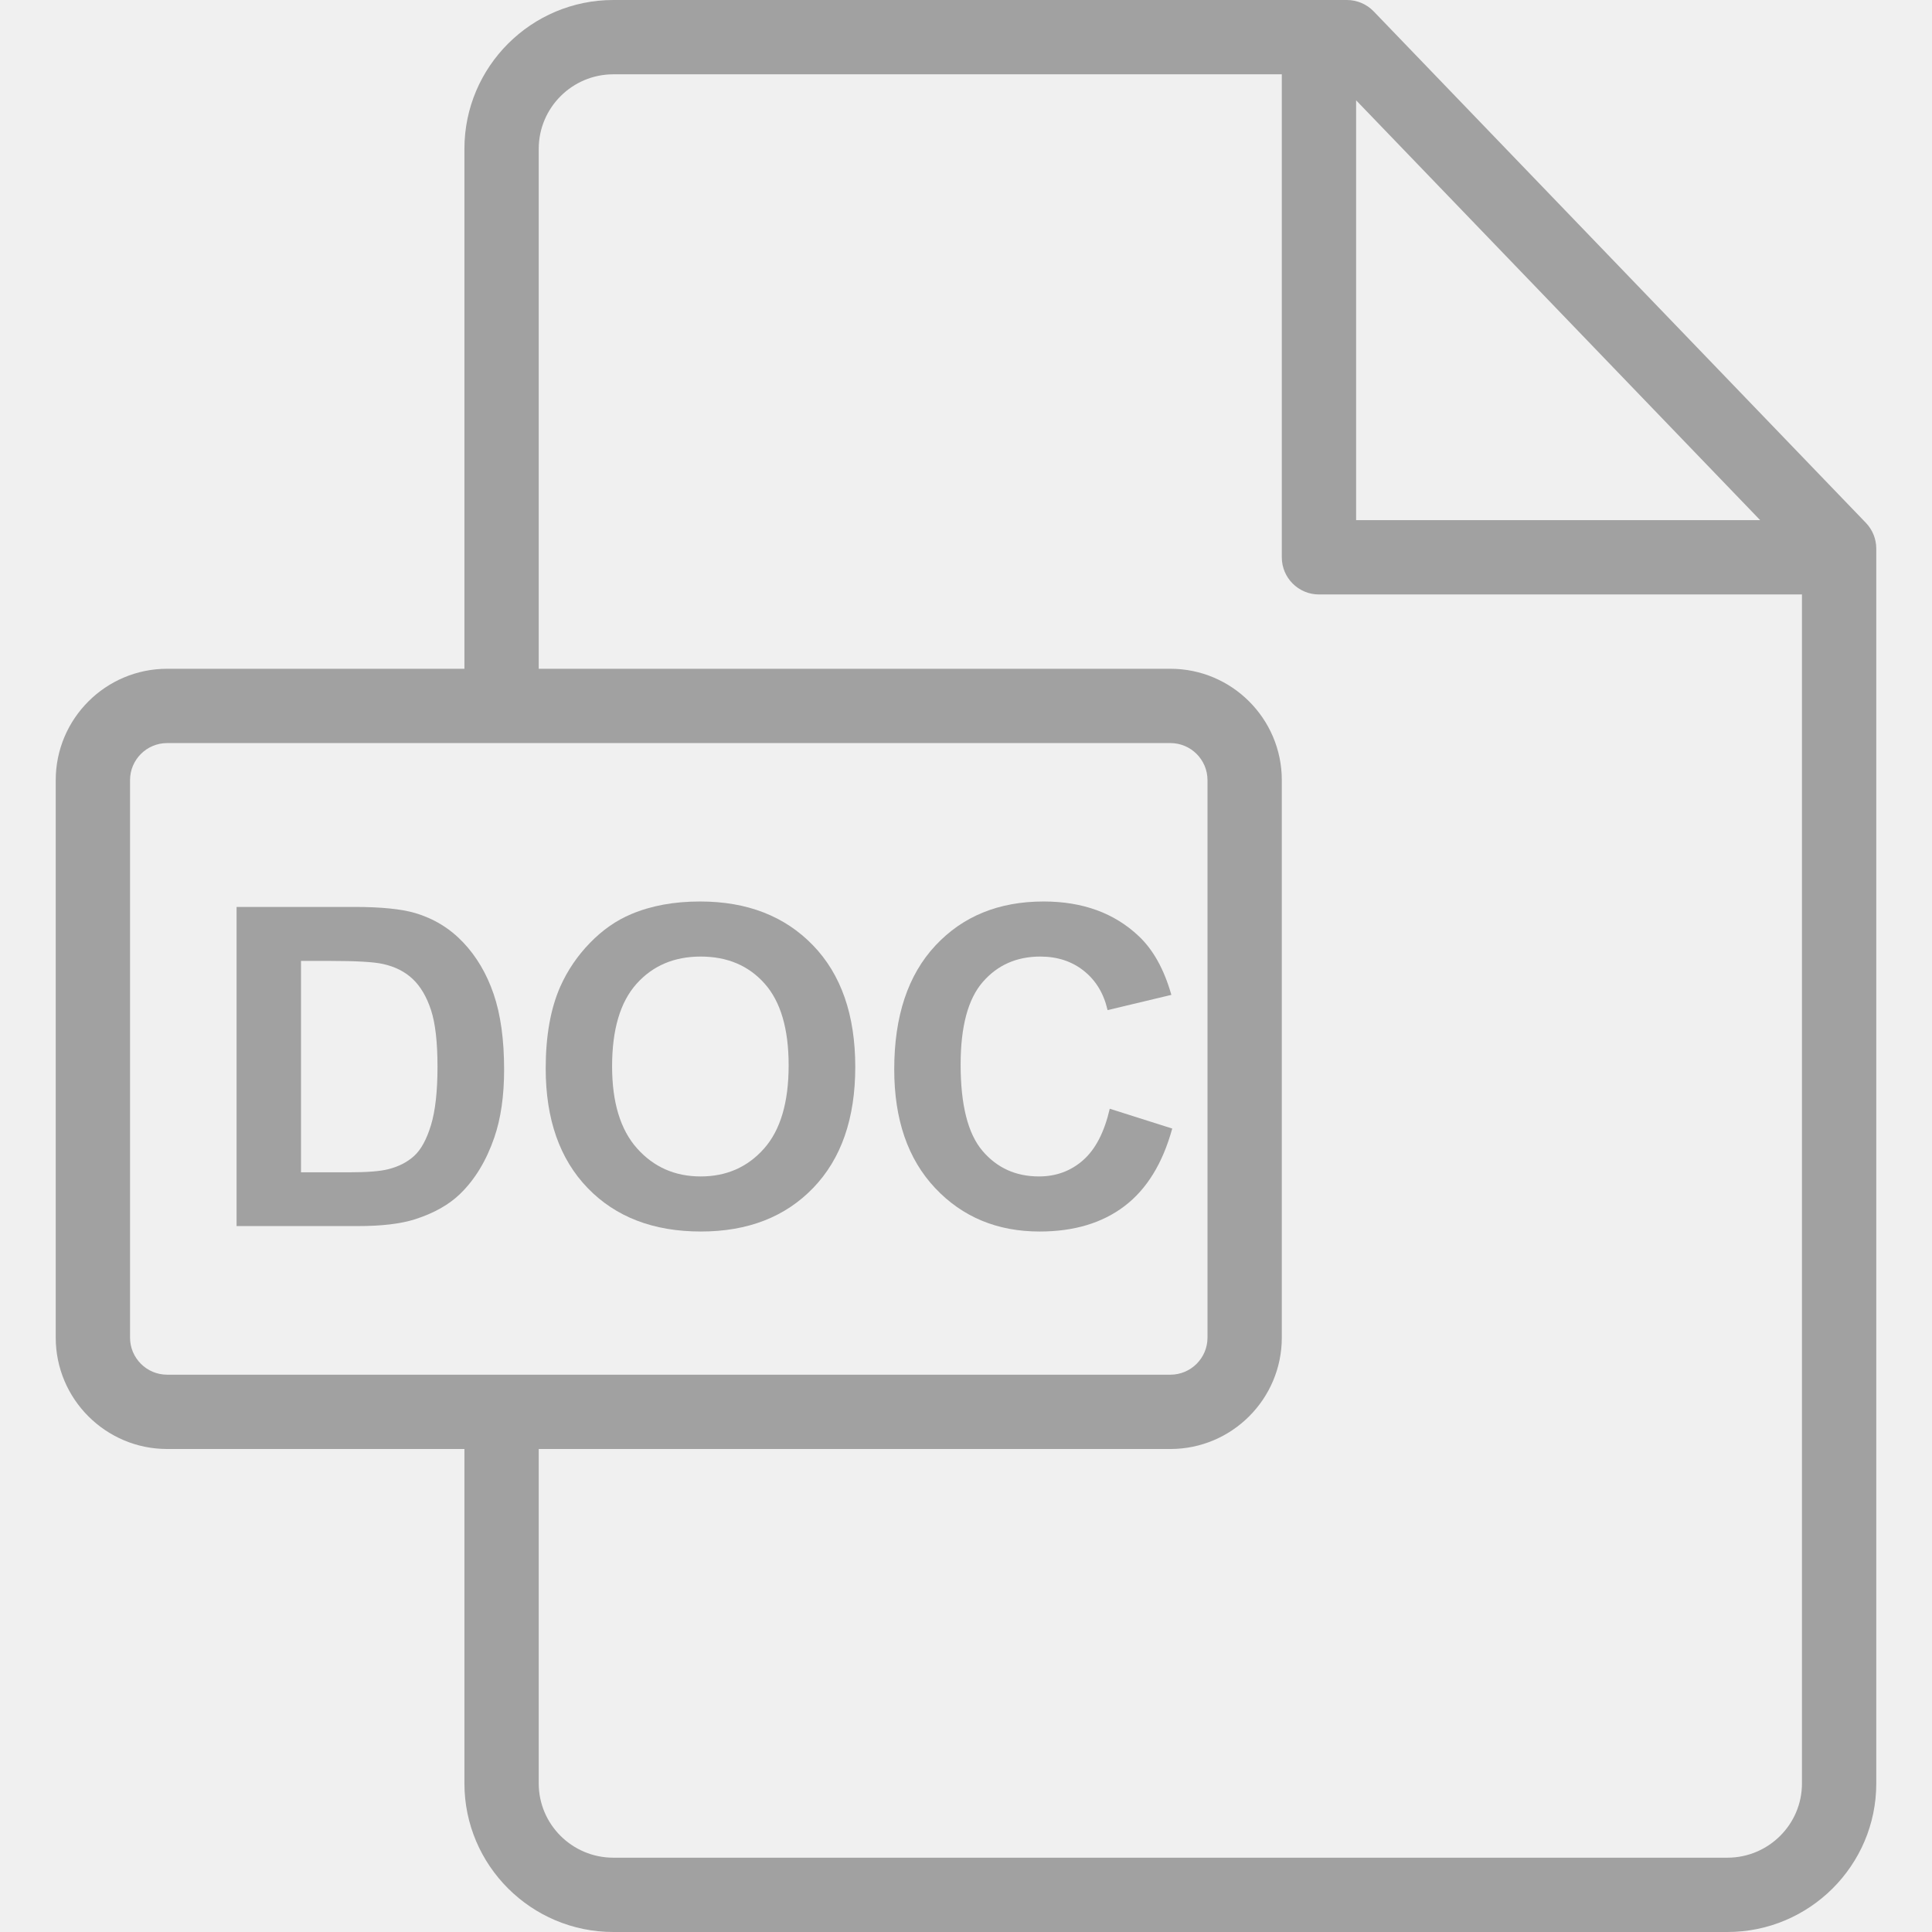
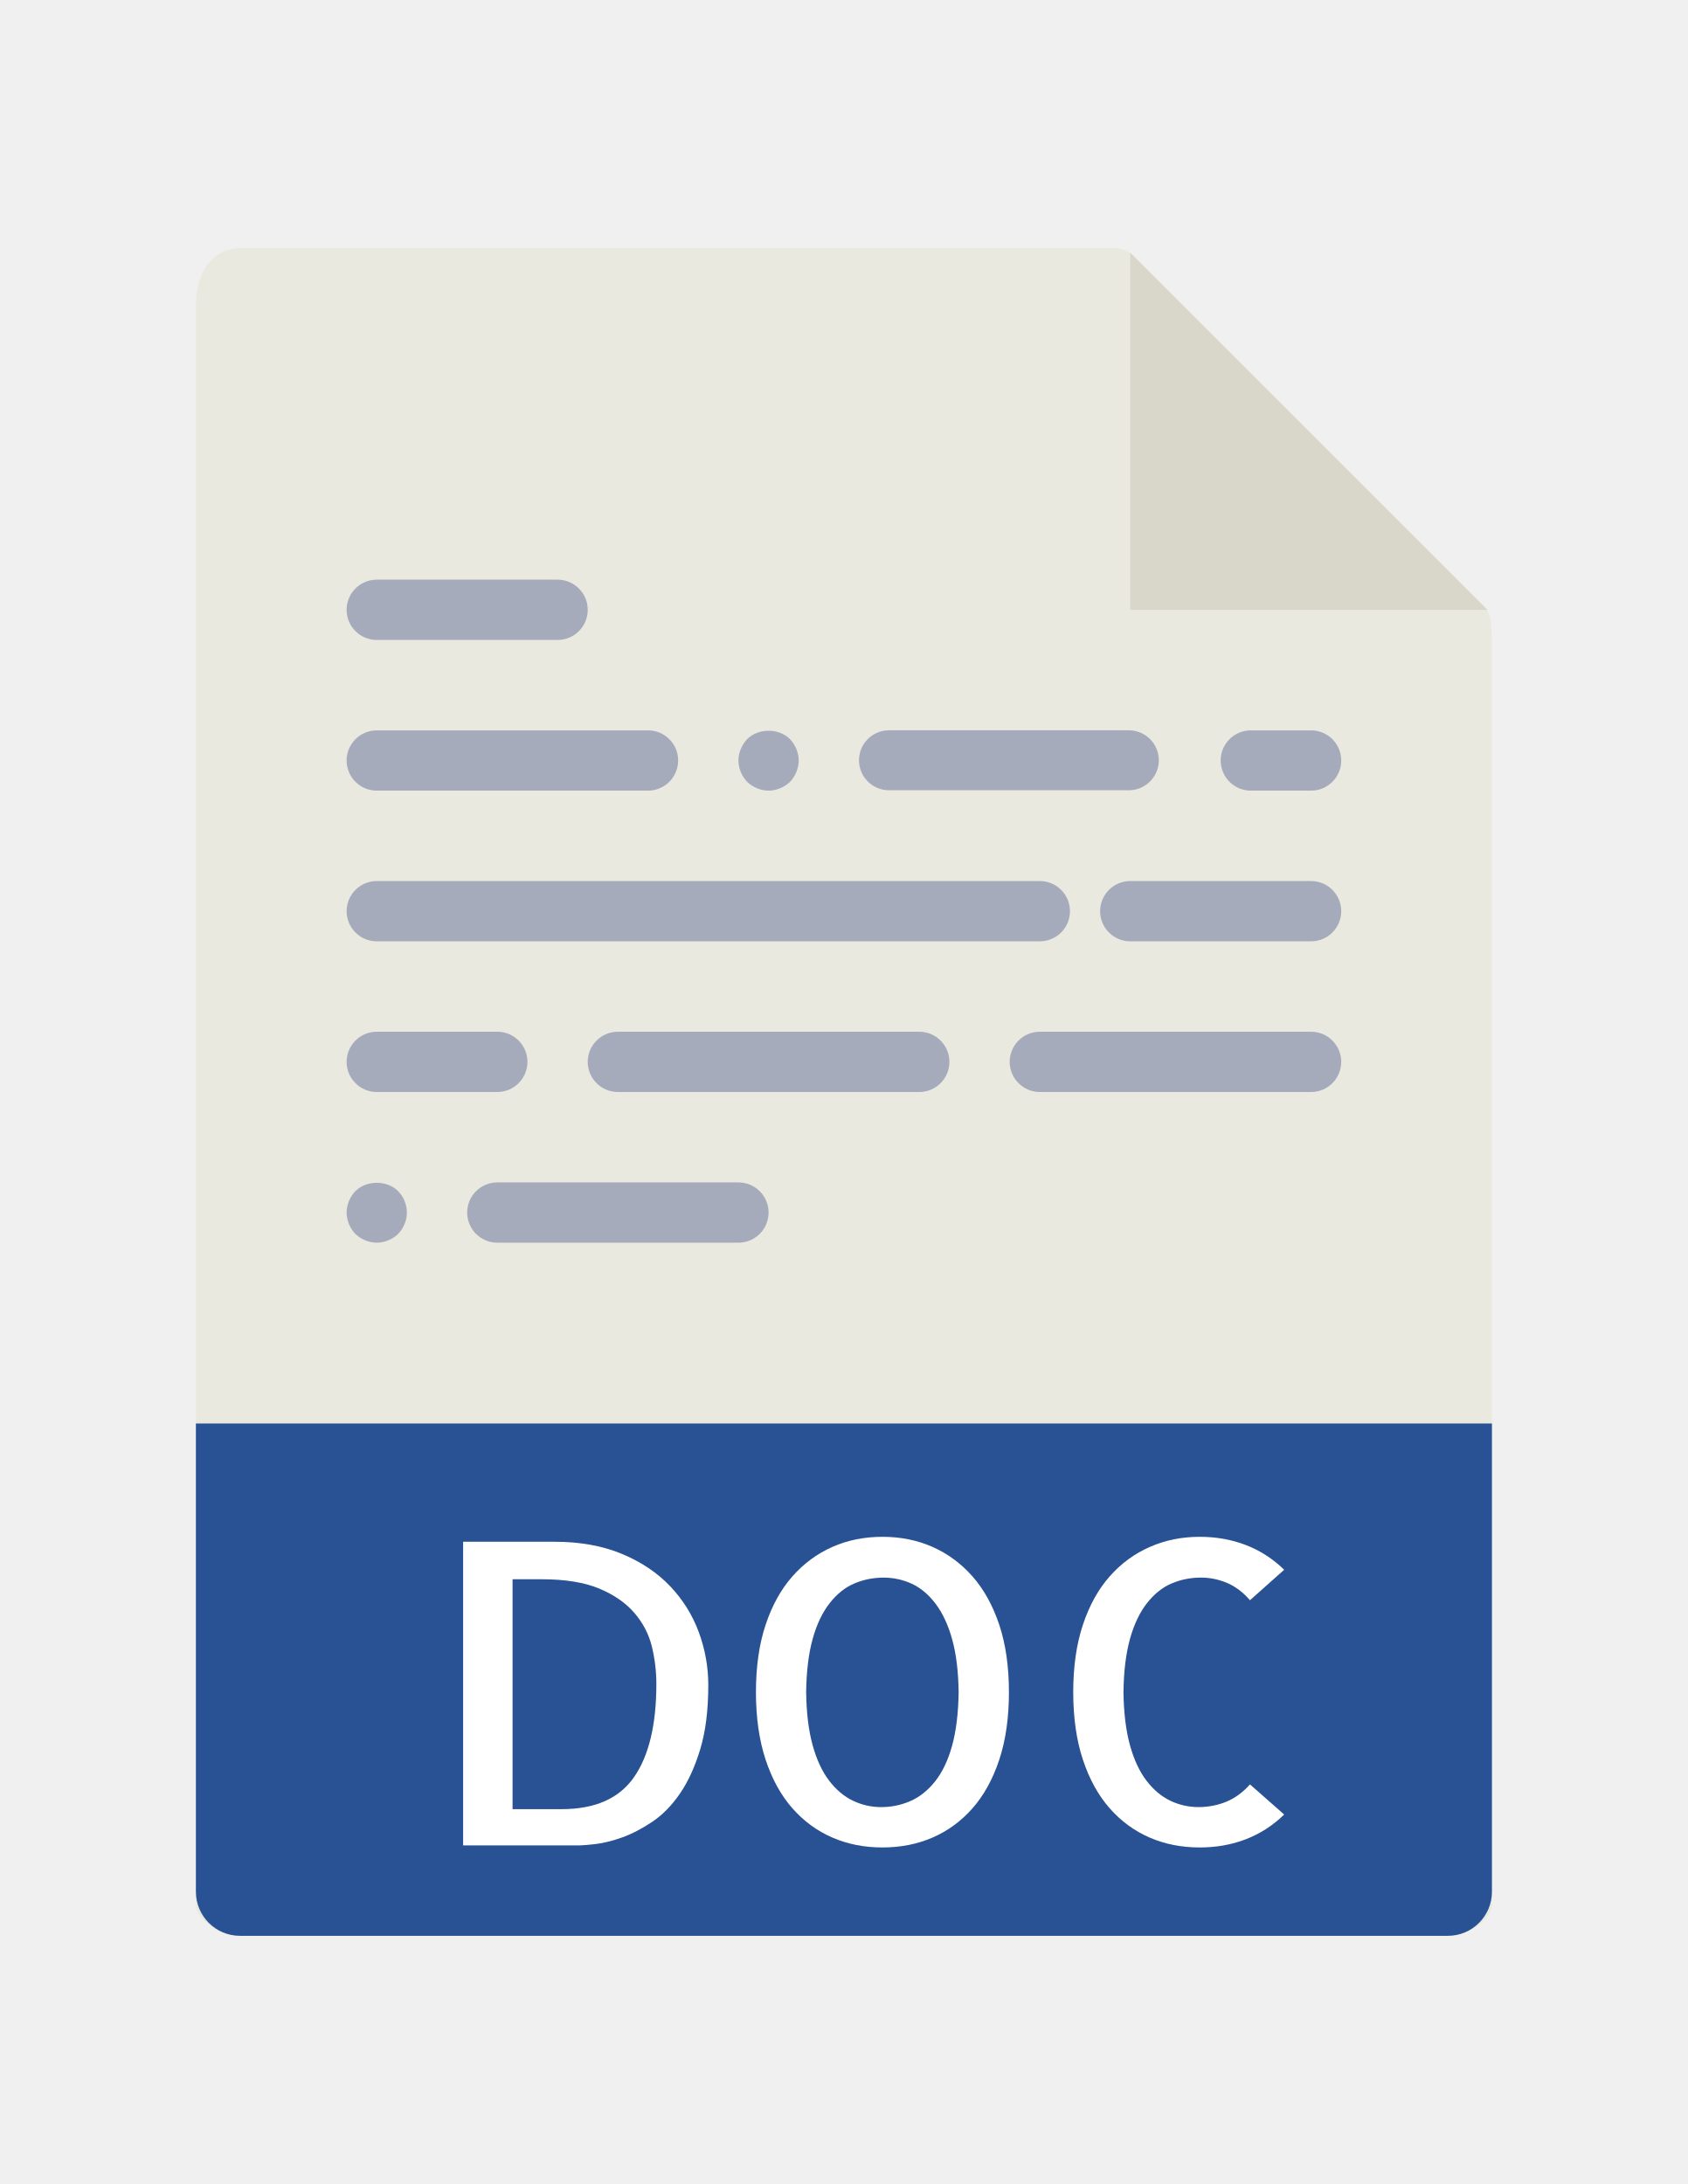
- <svg xmlns="http://www.w3.org/2000/svg" version="1.1" id="Layer_1" x="0px" y="0px" viewBox="0 0 512 512" style="enable-background:new 0 0 512 512;" xml:space="preserve" width="512px" height="512px" class="">
+ <svg xmlns="http://www.w3.org/2000/svg" version="1.1" id="Capa_1" x="0px" y="0px" width="612px" height="792px" viewBox="0 0 612 792" enable-background="new 0 0 612 792" xml:space="preserve">
  <g>
+     <path fill="#E9E9E0" d="M404.193,90H87.024c-8.831,0-15.989,7.158-15.989,21.048v580.023c0,3.771,7.158,10.929,15.989,10.929   h437.951c8.83,0,15.989-7.158,15.989-10.929v-459.24c0-7.606-1.017-10.054-2.81-11.857L410.991,92.809   C409.188,91.017,406.739,90,404.193,90z" />
+     <polygon fill="#D9D7CA" points="409.821,91.65 409.821,221.143 539.314,221.143  " />
+     <path fill="#A6ABBC" d="M202.179,232.071h-65.572c-6.032,0-10.928-4.896-10.928-10.928c0-6.033,4.896-10.929,10.928-10.929h65.572   c6.032,0,10.928,4.896,10.928,10.929C213.107,227.175,208.211,232.071,202.179,232.071z" />
+     <path fill="#A6ABBC" d="M234.964,286.714h-98.357c-6.032,0-10.928-4.896-10.928-10.929s4.896-10.928,10.928-10.928h98.357   c6.033,0,10.929,4.896,10.929,10.928S240.997,286.714,234.964,286.714z" />
+     <path fill="#A6ABBC" d="M278.679,286.714c-2.842,0-5.683-1.202-7.759-3.169c-1.967-2.076-3.169-4.918-3.169-7.759   s1.202-5.683,3.169-7.759c4.043-4.043,11.475-4.043,15.519,0c1.967,2.077,3.169,4.918,3.169,7.759s-1.202,5.683-3.169,7.759   C284.361,285.512,281.52,286.714,278.679,286.714z" />
+     <path fill="#A6ABBC" d="M409.308,286.574h-86.972c-6.001,0-10.872-4.871-10.872-10.872c0-6,4.871-10.871,10.872-10.871h86.972   c6.001,0,10.872,4.87,10.872,10.871C420.18,281.703,415.309,286.574,409.308,286.574z" />
+     <path fill="#A6ABBC" d="M136.607,450.643c-2.841,0-5.683-1.202-7.759-3.169c-1.967-2.076-3.169-4.918-3.169-7.76   c0-2.841,1.202-5.683,3.169-7.759c4.044-4.044,11.475-4.044,15.519,0c1.967,2.076,3.169,4.809,3.169,7.759   c0,2.842-1.202,5.684-3.169,7.76C142.29,449.44,139.449,450.643,136.607,450.643z" />
+     <path fill="#A6ABBC" d="M267.75,450.643h-87.429c-6.032,0-10.928-4.896-10.928-10.929c0-6.032,4.896-10.928,10.928-10.928h87.429   c6.033,0,10.929,4.896,10.929,10.928C278.679,445.747,273.783,450.643,267.75,450.643z" />
+     <path fill="#A6ABBC" d="M475.393,286.714h-21.856c-6.033,0-10.929-4.896-10.929-10.929s4.896-10.928,10.929-10.928h21.856   c6.033,0,10.929,4.896,10.929,10.928S481.426,286.714,475.393,286.714z" />
+     <path fill="#A6ABBC" d="M377.036,341.357H136.607c-6.032,0-10.928-4.896-10.928-10.928c0-6.033,4.896-10.929,10.928-10.929h240.429   c6.032,0,10.928,4.896,10.928,10.929C387.964,336.461,383.068,341.357,377.036,341.357z" />
+     <path fill="#A6ABBC" d="M475.393,341.357h-65.571c-6.032,0-10.929-4.896-10.929-10.928c0-6.033,4.896-10.929,10.929-10.929h65.571   c6.033,0,10.929,4.896,10.929,10.929C486.321,336.461,481.426,341.357,475.393,341.357z" />
+     <path fill="#A6ABBC" d="M180.321,396h-43.714c-6.032,0-10.928-4.896-10.928-10.929c0-6.032,4.896-10.928,10.928-10.928h43.714   c6.033,0,10.929,4.896,10.929,10.928C191.25,391.104,186.354,396,180.321,396z" />
+     <path fill="#A6ABBC" d="M333.321,396H224.036c-6.033,0-10.929-4.896-10.929-10.929c0-6.032,4.896-10.928,10.929-10.928h109.286   c6.032,0,10.929,4.896,10.929,10.928C344.25,391.104,339.354,396,333.321,396z" />
+     <path fill="#A6ABBC" d="M475.393,396h-98.356c-6.033,0-10.929-4.896-10.929-10.929c0-6.032,4.896-10.928,10.929-10.928h98.356   c6.033,0,10.929,4.896,10.929,10.928C486.321,391.104,481.426,396,475.393,396z" />
+     <path fill="#285293" d="M524.976,702H87.024c-8.831,0-15.989-7.158-15.989-15.988V516.214h469.928v169.798   C540.964,694.842,533.806,702,524.976,702z" />
    <g>
-       <g>
-         <path d="M494.479,138.557L364.04,3.018C362.183,1.09,359.621,0,356.945,0h-194.41c-21.757,0-39.458,17.694-39.458,39.442v137.789    H44.29c-16.278,0-29.521,13.239-29.521,29.513v147.744C14.769,370.761,28.012,384,44.29,384h78.787v88.627    c0,21.71,17.701,39.373,39.458,39.373h295.238c21.757,0,39.458-17.653,39.458-39.351V145.385    C497.231,142.839,496.244,140.392,494.479,138.557z M359.385,26.581l107.079,111.265H359.385V26.581z M44.29,364.308    c-5.42,0-9.828-4.405-9.828-9.82V206.744c0-5.415,4.409-9.821,9.828-9.821h265.881c5.419,0,9.829,4.406,9.829,9.821v147.744    c0,5.415-4.41,9.82-9.829,9.82H44.29z M477.538,472.649c0,10.84-8.867,19.659-19.766,19.659H162.535    c-10.899,0-19.766-8.828-19.766-19.68V384h167.401c16.279,0,29.522-13.239,29.522-29.512V206.744    c0-16.274-13.243-29.513-29.522-29.513H142.769V39.442c0-10.891,8.867-19.75,19.766-19.75h177.157v128    c0,5.438,4.409,9.846,9.846,9.846h128V472.649z" data-original="#000000" class="active-path" data-old_color="#000000" fill="#A1A1A1" />
-       </g>
-     </g>
-     <g>
-       <g>
-         <path d="M130.826,263.451c-1.846-5.403-4.536-9.969-8.076-13.701c-3.537-3.731-7.788-6.326-12.75-7.788    c-3.692-1.079-9.056-1.615-16.096-1.615h-31.21v84.576h32.133c6.309,0,11.348-0.595,15.116-1.79c5.039-1.615,9.039-3.865,12-6.749    c3.924-3.808,6.942-8.788,9.059-14.942c1.73-5.039,2.594-11.037,2.594-18.001C133.595,275.52,132.672,268.856,130.826,263.451z     M114.21,298.183c-1.152,3.789-2.644,6.508-4.47,8.162c-1.827,1.654-4.126,2.829-6.895,3.52    c-2.114,0.539-5.558,0.807-10.326,0.807H79.769v-56.02h7.672c6.964,0,11.636,0.269,14.021,0.808    c3.193,0.694,5.827,2.021,7.904,3.98c2.075,1.962,3.692,4.694,4.844,8.195c1.154,3.498,1.733,8.517,1.733,15.057    C115.944,289.231,115.365,294.395,114.21,298.183z" data-original="#000000" class="active-path" data-old_color="#000000" fill="#A1A1A1" />
-       </g>
-     </g>
-     <g>
-       <g>
-         <path d="M294.097,293.826c-1.425,6.193-3.771,10.733-7.04,13.615c-3.269,2.885-7.173,4.328-11.712,4.328    c-6.154,0-11.153-2.27-14.998-6.806c-3.847-4.539-5.77-12.156-5.77-22.848c0-10.075,1.952-17.364,5.856-21.863    c3.904-4.502,8.99-6.753,15.259-6.753c4.539,0,8.394,1.27,11.567,3.808c3.173,2.54,5.261,6.001,6.26,10.385l16.904-4.04    c-1.922-6.769-4.807-11.96-8.652-15.576c-6.462-6.114-14.865-9.172-25.211-9.172c-11.848,0-21.406,3.894-28.674,11.683    c-7.269,7.789-10.905,18.72-10.905,32.797c0,13.307,3.616,23.798,10.848,31.471c7.229,7.673,16.46,11.51,27.692,11.51    c9.075,0,16.566-2.24,22.471-6.722c5.903-4.48,10.124-11.335,12.662-20.566L294.097,293.826z" data-original="#000000" class="active-path" data-old_color="#000000" fill="#A1A1A1" />
-       </g>
-     </g>
-     <g>
-       <g>
-         <path d="M215.434,250.501c-7.483-7.732-17.452-11.597-29.915-11.597c-6.885,0-12.96,1.115-18.23,3.345    c-3.961,1.654-7.606,4.192-10.932,7.616c-3.328,3.421-5.952,7.288-7.877,11.596c-2.577,5.846-3.864,13.076-3.864,21.691    c0,13.462,3.712,24.03,11.133,31.702c7.424,7.673,17.426,11.51,30.002,11.51c12.423,0,22.346-3.854,29.77-11.567    c7.421-7.712,11.133-18.395,11.133-32.049C226.654,268.979,222.914,258.23,215.434,250.501z M202.452,304.414    c-4.364,4.903-9.952,7.355-16.761,7.355c-6.806,0-12.421-2.471-16.844-7.412c-4.423-4.943-6.636-12.202-6.636-21.779    c0-9.731,2.154-17.01,6.461-21.837c4.308-4.827,9.982-7.242,17.019-7.242c7.04,0,12.684,2.385,16.933,7.156    c4.251,4.768,6.375,12,6.375,21.691C208.999,292.155,206.818,299.51,202.452,304.414z" data-original="#000000" class="active-path" data-old_color="#000000" fill="#A1A1A1" />
-       </g>
+       <path fill="#FFFFFF" d="M256.821,611.096c0,9.061-0.973,16.809-2.918,23.234s-4.404,11.803-7.398,16.142s-6.35,7.748-10.087,10.24    c-3.738,2.491-7.344,4.35-10.831,5.606c-3.486,1.246-6.677,2.044-9.563,2.394c-2.885,0.327-5.027,0.502-6.415,0.502h-41.682    V559.098h33.158c9.267,0,17.409,1.476,24.425,4.404s12.852,6.853,17.485,11.727c4.634,4.874,8.087,10.437,10.382,16.655    C255.674,598.113,256.821,604.518,256.821,611.096z M203.632,656.067c12.153,0,20.917-3.88,26.294-11.65    c5.377-7.77,8.065-19.026,8.065-33.769c0-4.579-0.546-9.115-1.64-13.596c-1.104-4.48-3.213-8.535-6.349-12.174    c-3.137-3.64-7.399-6.579-12.776-8.819c-5.376-2.24-12.349-3.366-20.917-3.366h-10.459v83.374H203.632L203.632,656.067z" />
+       <path fill="#FFFFFF" d="M365.834,613.632c0,9.268-1.169,17.431-3.508,24.502c-2.339,7.07-5.585,12.95-9.716,17.628    c-4.131,4.688-8.962,8.218-14.491,10.611c-5.53,2.394-11.584,3.584-18.152,3.584s-12.623-1.19-18.152-3.584    c-5.53-2.394-10.36-5.924-14.491-10.611c-4.131-4.688-7.377-10.558-9.716-17.628c-2.338-7.071-3.508-15.246-3.508-24.502    c0-9.257,1.169-17.409,3.508-24.426c2.339-7.027,5.574-12.874,9.716-17.551c4.131-4.688,8.961-8.24,14.491-10.688    c5.529-2.448,11.584-3.661,18.152-3.661s12.622,1.213,18.152,3.661c5.529,2.448,10.36,6,14.491,10.688s7.366,10.535,9.716,17.551    C364.653,596.223,365.834,604.364,365.834,613.632z M319.508,655.324c3.683,0,7.191-0.722,10.535-2.164    c3.333-1.442,6.327-3.814,8.961-7.093c2.634-3.289,4.711-7.595,6.197-12.929c1.486-5.333,2.283-11.824,2.393-19.496    c-0.098-7.476-0.874-13.824-2.316-19.049c-1.442-5.234-3.432-9.54-5.978-12.928c-2.547-3.389-5.432-5.825-8.667-7.322    c-3.234-1.498-6.645-2.24-10.24-2.24c-3.683,0-7.201,0.688-10.535,2.087c-3.344,1.398-6.327,3.76-8.961,7.093    c-2.645,3.344-4.71,7.639-6.197,12.929c-1.486,5.289-2.295,11.748-2.393,19.42c0.098,7.475,0.874,13.847,2.317,19.125    c1.442,5.278,3.431,9.584,5.978,12.929c2.546,3.344,5.432,5.77,8.667,7.321C312.514,654.548,315.923,655.324,319.508,655.324z" />
+       <path fill="#FFFFFF" d="M465.634,658.013c-4.088,3.978-8.721,6.973-13.891,8.961c-5.18,2-10.754,2.983-16.731,2.983    c-6.579,0-12.622-1.19-18.152-3.584c-5.529-2.394-10.36-5.924-14.491-10.612c-4.131-4.688-7.377-10.557-9.716-17.627    c-2.339-7.071-3.508-15.246-3.508-24.502c0-9.257,1.169-17.409,3.508-24.426c2.339-7.027,5.574-12.874,9.716-17.551    c4.131-4.688,8.983-8.24,14.567-10.688c5.574-2.448,11.606-3.661,18.076-3.661c5.979,0,11.552,0.994,16.731,2.983    c5.181,2,9.803,4.983,13.891,8.962l-12.404,11.06c-2.491-2.896-5.257-4.983-8.295-6.273c-3.038-1.289-6.196-1.945-9.485-1.945    c-3.684,0-7.202,0.688-10.535,2.088c-3.345,1.398-6.328,3.759-8.962,7.093c-2.645,3.344-4.71,7.639-6.196,12.928    c-1.486,5.29-2.295,11.749-2.394,19.42c0.099,7.476,0.874,13.847,2.317,19.125c1.442,5.279,3.432,9.585,5.978,12.929    c2.547,3.345,5.432,5.771,8.666,7.322c3.235,1.552,6.645,2.317,10.24,2.317s6.951-0.656,10.087-1.945    c3.137-1.29,6-3.389,8.59-6.273L465.634,658.013z" />
    </g>
  </g>
</svg>
